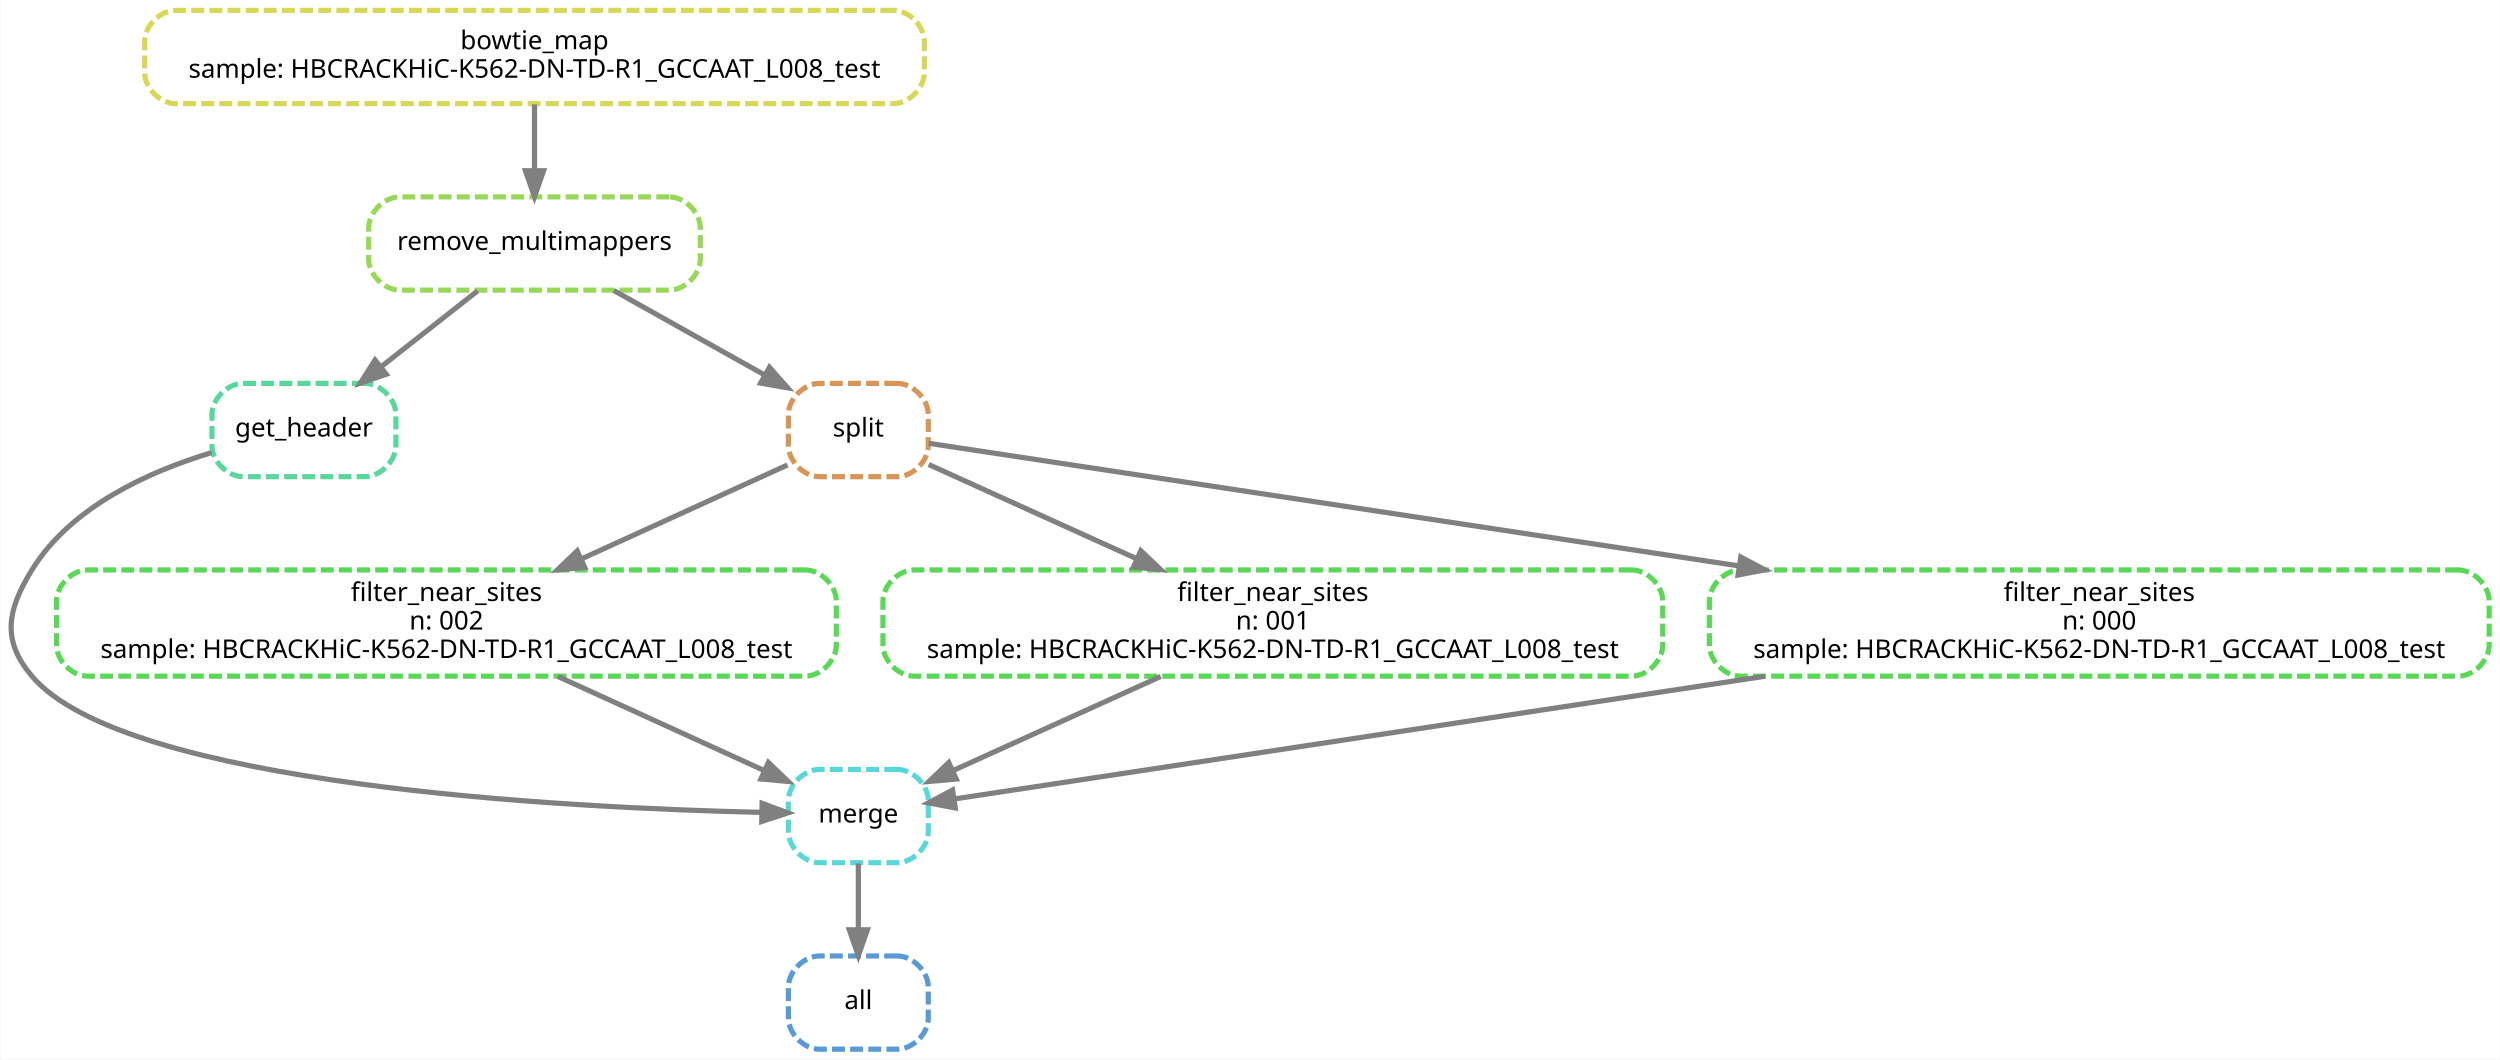
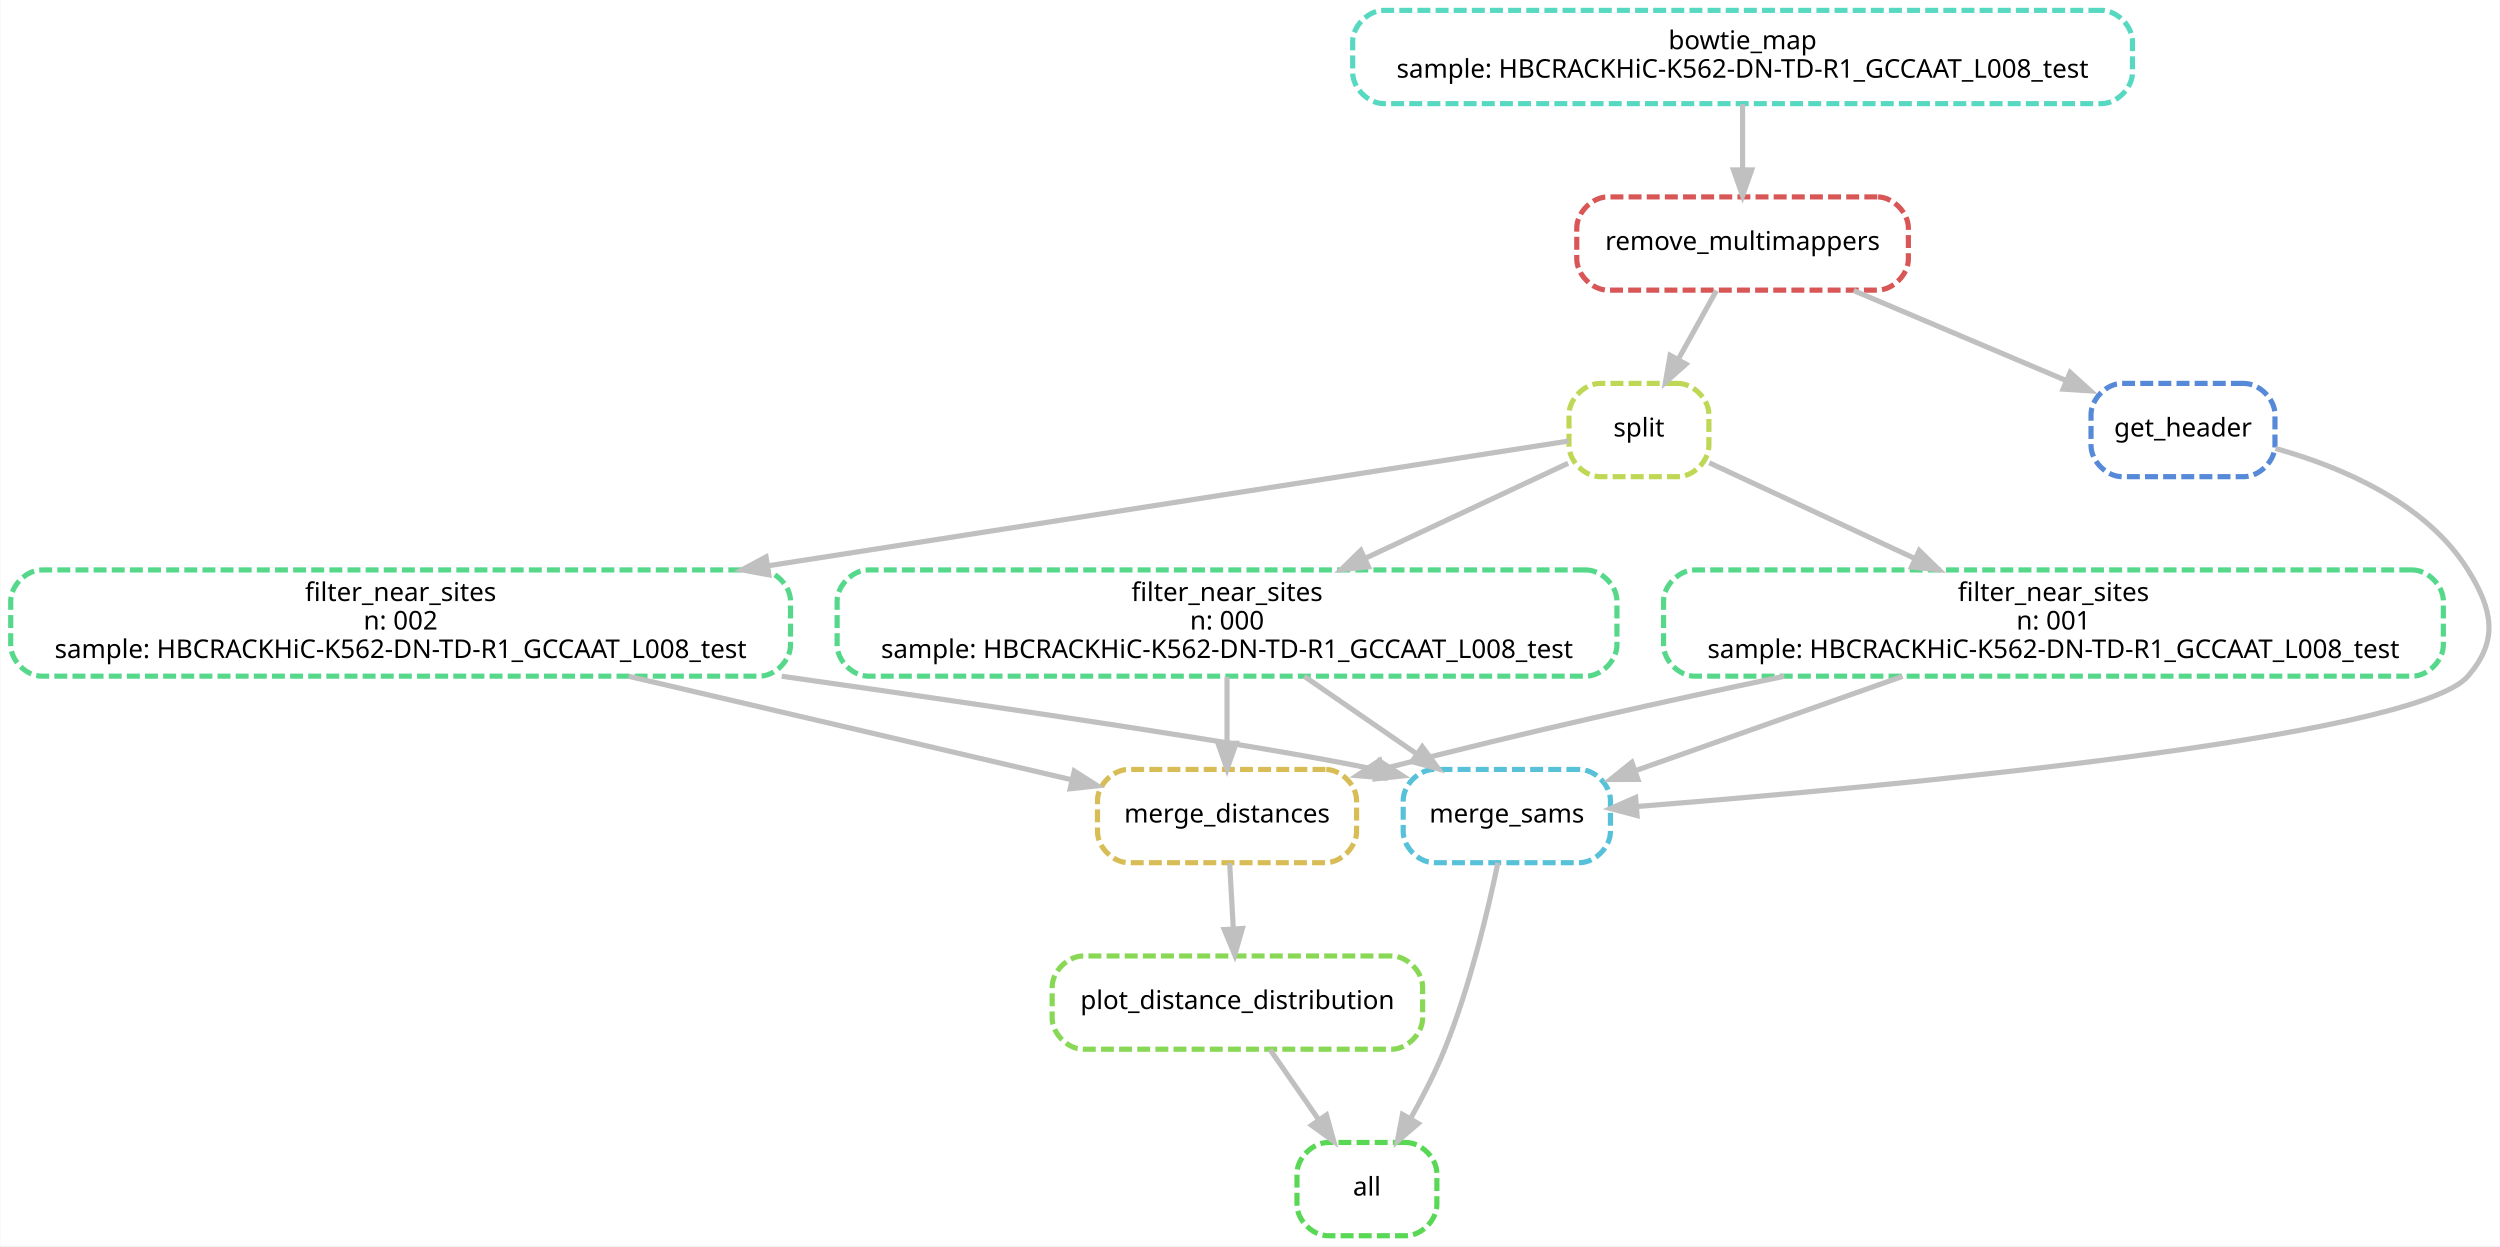
- <svg xmlns="http://www.w3.org/2000/svg" width="965pt" height="409pt" viewBox="0.00 0.00 964.64 409.00">
-   <g id="graph0" class="graph" transform="scale(1 1) rotate(0) translate(4 405)">
-     <polygon fill="white" stroke="none" points="-4,4 -4,-405 960.639,-405 960.639,4 -4,4" />
+ <svg xmlns="http://www.w3.org/2000/svg" width="965pt" height="481pt" viewBox="0.00 0.00 964.73 481.00">
+   <g id="graph0" class="graph" transform="scale(1 1) rotate(0) translate(4 477)">
+     <polygon fill="#ffffff" stroke="transparent" points="-4,4 -4,-477 960.727,-477 960.727,4 -4,4" />
    <g id="node1" class="node">
-       <path fill="none" stroke="#569ad8" stroke-width="2" stroke-dasharray="5,2" d="M342.139,-36C342.139,-36 312.139,-36 312.139,-36 306.139,-36 300.139,-30 300.139,-24 300.139,-24 300.139,-12 300.139,-12 300.139,-6 306.139,-0 312.139,-0 312.139,-0 342.139,-0 342.139,-0 348.139,-0 354.139,-6 354.139,-12 354.139,-12 354.139,-24 354.139,-24 354.139,-30 348.139,-36 342.139,-36" />
-       <text text-anchor="middle" x="327.139" y="-15.5" font-family="sans" font-size="10.00">all</text>
+       <path fill="none" stroke="#59d856" stroke-width="2" stroke-dasharray="5,2" d="M538.5,-36C538.5,-36 508.5,-36 508.5,-36 502.5,-36 496.5,-30 496.5,-24 496.5,-24 496.5,-12 496.5,-12 496.5,-6 502.5,0 508.5,0 508.5,0 538.5,0 538.5,0 544.5,0 550.5,-6 550.5,-12 550.5,-12 550.5,-24 550.5,-24 550.5,-30 544.5,-36 538.5,-36" />
+       <text text-anchor="middle" x="523.5" y="-15.5" font-family="sans" font-size="10.00" fill="#000000">all</text>
    </g>
    <g id="node2" class="node">
-       <path fill="none" stroke="#56d8d8" stroke-width="2" stroke-dasharray="5,2" d="M342.139,-108C342.139,-108 312.139,-108 312.139,-108 306.139,-108 300.139,-102 300.139,-96 300.139,-96 300.139,-84 300.139,-84 300.139,-78 306.139,-72 312.139,-72 312.139,-72 342.139,-72 342.139,-72 348.139,-72 354.139,-78 354.139,-84 354.139,-84 354.139,-96 354.139,-96 354.139,-102 348.139,-108 342.139,-108" />
-       <text text-anchor="middle" x="327.139" y="-87.5" font-family="sans" font-size="10.00">merge</text>
+       <path fill="none" stroke="#88d856" stroke-width="2" stroke-dasharray="5,2" d="M533,-108C533,-108 414,-108 414,-108 408,-108 402,-102 402,-96 402,-96 402,-84 402,-84 402,-78 408,-72 414,-72 414,-72 533,-72 533,-72 539,-72 545,-78 545,-84 545,-84 545,-96 545,-96 545,-102 539,-108 533,-108" />
+       <text text-anchor="middle" x="473.5" y="-87.5" font-family="sans" font-size="10.00" fill="#000000">plot_distance_distribution</text>
    </g>
    <g id="edge1" class="edge">
-       <path fill="none" stroke="grey" stroke-width="2" d="M327.139,-71.697C327.139,-63.983 327.139,-54.712 327.139,-46.112" />
-       <polygon fill="grey" stroke="grey" stroke-width="2" points="330.639,-46.104 327.139,-36.104 323.639,-46.104 330.639,-46.104" />
+       <path fill="none" stroke="#c0c0c0" stroke-width="2" d="M486.117,-71.831C491.817,-63.623 498.666,-53.761 504.936,-44.732" />
+       <polygon fill="#c0c0c0" stroke="#c0c0c0" stroke-width="2" points="507.884,-46.623 510.713,-36.413 502.134,-42.631 507.884,-46.623" />
    </g>
    <g id="node3" class="node">
-       <path fill="none" stroke="#59d856" stroke-width="2" stroke-dasharray="5,2" d="M306.639,-185C306.639,-185 29.639,-185 29.639,-185 23.639,-185 17.639,-179 17.639,-173 17.639,-173 17.639,-156 17.639,-156 17.639,-150 23.639,-144 29.639,-144 29.639,-144 306.639,-144 306.639,-144 312.639,-144 318.639,-150 318.639,-156 318.639,-156 318.639,-173 318.639,-173 318.639,-179 312.639,-185 306.639,-185" />
-       <text text-anchor="middle" x="168.139" y="-173" font-family="sans" font-size="10.00">filter_near_sites</text>
-       <text text-anchor="middle" x="168.139" y="-162" font-family="sans" font-size="10.00">n: 002</text>
-       <text text-anchor="middle" x="168.139" y="-151" font-family="sans" font-size="10.00">sample: HBCRACKHiC-K562-DN-TD-R1_GCCAAT_L008_test</text>
+       <path fill="none" stroke="#56c1d8" stroke-width="2" stroke-dasharray="5,2" d="M605.5,-180C605.5,-180 549.5,-180 549.5,-180 543.5,-180 537.5,-174 537.5,-168 537.5,-168 537.5,-156 537.5,-156 537.5,-150 543.5,-144 549.5,-144 549.5,-144 605.5,-144 605.5,-144 611.5,-144 617.5,-150 617.5,-156 617.5,-156 617.5,-168 617.5,-168 617.5,-174 611.5,-180 605.5,-180" />
+       <text text-anchor="middle" x="577.5" y="-159.5" font-family="sans" font-size="10.00" fill="#000000">merge_sams</text>
    </g>
    <g id="edge2" class="edge">
-       <path fill="none" stroke="grey" stroke-width="2" d="M211.167,-143.88C236.063,-132.528 267.053,-118.398 290.732,-107.601" />
-       <polygon fill="grey" stroke="grey" stroke-width="2" points="292.422,-110.677 300.068,-103.344 289.518,-104.308 292.422,-110.677" />
+       <path fill="none" stroke="#c0c0c0" stroke-width="2" d="M574.066,-143.99C570.229,-125.514 563.25,-96.141 553.5,-72 549.843,-62.945 544.991,-53.499 540.258,-45.086" />
+       <polygon fill="#c0c0c0" stroke="#c0c0c0" stroke-width="2" points="543.28,-43.319 535.231,-36.43 537.227,-46.835 543.28,-43.319" />
    </g>
    <g id="node4" class="node">
-       <path fill="none" stroke="#56d89a" stroke-width="2" stroke-dasharray="5,2" d="M136.639,-257C136.639,-257 89.639,-257 89.639,-257 83.639,-257 77.639,-251 77.639,-245 77.639,-245 77.639,-233 77.639,-233 77.639,-227 83.639,-221 89.639,-221 89.639,-221 136.639,-221 136.639,-221 142.639,-221 148.639,-227 148.639,-233 148.639,-233 148.639,-245 148.639,-245 148.639,-251 142.639,-257 136.639,-257" />
-       <text text-anchor="middle" x="113.139" y="-236.5" font-family="sans" font-size="10.00">get_header</text>
+       <path fill="none" stroke="#d8bc56" stroke-width="2" stroke-dasharray="5,2" d="M507.5,-180C507.5,-180 431.5,-180 431.5,-180 425.5,-180 419.5,-174 419.5,-168 419.5,-168 419.5,-156 419.5,-156 419.5,-150 425.5,-144 431.5,-144 431.5,-144 507.5,-144 507.5,-144 513.5,-144 519.5,-150 519.5,-156 519.5,-156 519.5,-168 519.5,-168 519.5,-174 513.5,-180 507.5,-180" />
+       <text text-anchor="middle" x="469.5" y="-159.5" font-family="sans" font-size="10.00" fill="#000000">merge_distances</text>
    </g>
    <g id="edge3" class="edge">
-       <path fill="none" stroke="grey" stroke-width="2" d="M77.487,-230.29C53.335,-223.012 23.176,-209.434 8.139,-185 -1.411,-169.481 -3.643,-157.901 8.139,-144 43.891,-101.818 213.499,-93.171 289.797,-91.426" />
-       <polygon fill="grey" stroke="grey" stroke-width="2" points="289.993,-94.923 299.92,-91.223 289.852,-87.924 289.993,-94.923" />
+       <path fill="none" stroke="#c0c0c0" stroke-width="2" d="M470.509,-143.831C470.937,-136.131 471.446,-126.974 471.921,-118.417" />
+       <polygon fill="#c0c0c0" stroke="#c0c0c0" stroke-width="2" points="475.417,-118.592 472.477,-108.413 468.428,-118.204 475.417,-118.592" />
    </g>
    <g id="node5" class="node">
-       <path fill="none" stroke="#59d856" stroke-width="2" stroke-dasharray="5,2" d="M625.639,-185C625.639,-185 348.639,-185 348.639,-185 342.639,-185 336.639,-179 336.639,-173 336.639,-173 336.639,-156 336.639,-156 336.639,-150 342.639,-144 348.639,-144 348.639,-144 625.639,-144 625.639,-144 631.639,-144 637.639,-150 637.639,-156 637.639,-156 637.639,-173 637.639,-173 637.639,-179 631.639,-185 625.639,-185" />
-       <text text-anchor="middle" x="487.139" y="-173" font-family="sans" font-size="10.00">filter_near_sites</text>
-       <text text-anchor="middle" x="487.139" y="-162" font-family="sans" font-size="10.00">n: 001</text>
-       <text text-anchor="middle" x="487.139" y="-151" font-family="sans" font-size="10.00">sample: HBCRACKHiC-K562-DN-TD-R1_GCCAAT_L008_test</text>
+       <path fill="none" stroke="#56d88a" stroke-width="2" stroke-dasharray="5,2" d="M289,-257C289,-257 12,-257 12,-257 6,-257 0,-251 0,-245 0,-245 0,-228 0,-228 0,-222 6,-216 12,-216 12,-216 289,-216 289,-216 295,-216 301,-222 301,-228 301,-228 301,-245 301,-245 301,-251 295,-257 289,-257" />
+       <text text-anchor="middle" x="150.5" y="-245" font-family="sans" font-size="10.00" fill="#000000">filter_near_sites</text>
+       <text text-anchor="middle" x="150.5" y="-234" font-family="sans" font-size="10.00" fill="#000000">n: 002</text>
+       <text text-anchor="middle" x="150.5" y="-223" font-family="sans" font-size="10.00" fill="#000000">sample: HBCRACKHiC-K562-DN-TD-R1_GCCAAT_L008_test</text>
    </g>
    <g id="edge4" class="edge">
-       <path fill="none" stroke="grey" stroke-width="2" d="M443.841,-143.88C418.788,-132.528 387.604,-118.398 363.775,-107.601" />
-       <polygon fill="grey" stroke="grey" stroke-width="2" points="364.933,-104.283 354.38,-103.344 362.044,-110.659 364.933,-104.283" />
+       <path fill="none" stroke="#c0c0c0" stroke-width="2" d="M297.6,-215.972C385.595,-203.461 486.743,-188.597 527.497,-179.806" />
+       <polygon fill="#c0c0c0" stroke="#c0c0c0" stroke-width="2" points="528.395,-183.19 537.329,-177.494 526.793,-176.376 528.395,-183.19" />
+     </g>
+     <g id="edge8" class="edge">
+       <path fill="none" stroke="#c0c0c0" stroke-width="2" d="M238.513,-215.945C292.919,-203.239 361.317,-187.265 409.519,-176.008" />
+       <polygon fill="#c0c0c0" stroke="#c0c0c0" stroke-width="2" points="410.544,-179.363 419.486,-173.68 408.952,-172.546 410.544,-179.363" />
    </g>
    <g id="node6" class="node">
-       <path fill="none" stroke="#59d856" stroke-width="2" stroke-dasharray="5,2" d="M944.639,-185C944.639,-185 667.639,-185 667.639,-185 661.639,-185 655.639,-179 655.639,-173 655.639,-173 655.639,-156 655.639,-156 655.639,-150 661.639,-144 667.639,-144 667.639,-144 944.639,-144 944.639,-144 950.639,-144 956.639,-150 956.639,-156 956.639,-156 956.639,-173 956.639,-173 956.639,-179 950.639,-185 944.639,-185" />
-       <text text-anchor="middle" x="806.139" y="-173" font-family="sans" font-size="10.00">filter_near_sites</text>
-       <text text-anchor="middle" x="806.139" y="-162" font-family="sans" font-size="10.00">n: 000</text>
-       <text text-anchor="middle" x="806.139" y="-151" font-family="sans" font-size="10.00">sample: HBCRACKHiC-K562-DN-TD-R1_GCCAAT_L008_test</text>
+       <path fill="none" stroke="#56d88a" stroke-width="2" stroke-dasharray="5,2" d="M608,-257C608,-257 331,-257 331,-257 325,-257 319,-251 319,-245 319,-245 319,-228 319,-228 319,-222 325,-216 331,-216 331,-216 608,-216 608,-216 614,-216 620,-222 620,-228 620,-228 620,-245 620,-245 620,-251 614,-257 608,-257" />
+       <text text-anchor="middle" x="469.5" y="-245" font-family="sans" font-size="10.00" fill="#000000">filter_near_sites</text>
+       <text text-anchor="middle" x="469.5" y="-234" font-family="sans" font-size="10.00" fill="#000000">n: 000</text>
+       <text text-anchor="middle" x="469.5" y="-223" font-family="sans" font-size="10.00" fill="#000000">sample: HBCRACKHiC-K562-DN-TD-R1_GCCAAT_L008_test</text>
    </g>
    <g id="edge5" class="edge">
-       <path fill="none" stroke="grey" stroke-width="2" d="M677.146,-143.976C571.936,-128.052 430.287,-106.612 364.103,-96.595" />
-       <polygon fill="grey" stroke="grey" stroke-width="2" points="364.557,-93.124 354.145,-95.088 363.509,-100.045 364.557,-93.124" />
+       <path fill="none" stroke="#c0c0c0" stroke-width="2" d="M499.297,-215.945C512.741,-206.672 528.707,-195.658 542.697,-186.007" />
+       <polygon fill="#c0c0c0" stroke="#c0c0c0" stroke-width="2" points="544.869,-188.762 551.113,-180.202 540.894,-183 544.869,-188.762" />
+     </g>
+     <g id="edge9" class="edge">
+       <path fill="none" stroke="#c0c0c0" stroke-width="2" d="M469.5,-215.748C469.5,-207.877 469.5,-198.774 469.5,-190.323" />
+       <polygon fill="#c0c0c0" stroke="#c0c0c0" stroke-width="2" points="473,-190.109 469.5,-180.109 466,-190.109 473,-190.109" />
    </g>
    <g id="node7" class="node">
-       <path fill="none" stroke="#d89556" stroke-width="2" stroke-dasharray="5,2" d="M342.139,-257C342.139,-257 312.139,-257 312.139,-257 306.139,-257 300.139,-251 300.139,-245 300.139,-245 300.139,-233 300.139,-233 300.139,-227 306.139,-221 312.139,-221 312.139,-221 342.139,-221 342.139,-221 348.139,-221 354.139,-227 354.139,-233 354.139,-233 354.139,-245 354.139,-245 354.139,-251 348.139,-257 342.139,-257" />
-       <text text-anchor="middle" x="327.139" y="-236.5" font-family="sans" font-size="10.00">split</text>
+       <path fill="none" stroke="#56d88a" stroke-width="2" stroke-dasharray="5,2" d="M927,-257C927,-257 650,-257 650,-257 644,-257 638,-251 638,-245 638,-245 638,-228 638,-228 638,-222 644,-216 650,-216 650,-216 927,-216 927,-216 933,-216 939,-222 939,-228 939,-228 939,-245 939,-245 939,-251 933,-257 927,-257" />
+       <text text-anchor="middle" x="788.5" y="-245" font-family="sans" font-size="10.00" fill="#000000">filter_near_sites</text>
+       <text text-anchor="middle" x="788.5" y="-234" font-family="sans" font-size="10.00" fill="#000000">n: 001</text>
+       <text text-anchor="middle" x="788.5" y="-223" font-family="sans" font-size="10.00" fill="#000000">sample: HBCRACKHiC-K562-DN-TD-R1_GCCAAT_L008_test</text>
    </g>
    <g id="edge6" class="edge">
-       <path fill="none" stroke="grey" stroke-width="2" d="M299.806,-225.537C277.964,-215.577 246.716,-201.329 220.143,-189.212" />
-       <polygon fill="grey" stroke="grey" stroke-width="2" points="221.512,-185.99 210.961,-185.026 218.608,-192.359 221.512,-185.99" />
+       <path fill="none" stroke="#c0c0c0" stroke-width="2" d="M730.285,-215.945C697.924,-204.519 658.08,-190.451 627.195,-179.547" />
+       <polygon fill="#c0c0c0" stroke="#c0c0c0" stroke-width="2" points="628.098,-176.154 617.504,-176.124 625.768,-182.754 628.098,-176.154" />
    </g>
-     <g id="edge8" class="edge">
-       <path fill="none" stroke="grey" stroke-width="2" d="M354.281,-225.701C376.213,-215.763 407.74,-201.478 434.578,-189.317" />
-       <polygon fill="grey" stroke="grey" stroke-width="2" points="436.188,-192.43 443.852,-185.114 433.299,-186.054 436.188,-192.43" />
-     </g>
-     <g id="edge9" class="edge">
-       <path fill="none" stroke="grey" stroke-width="2" d="M354.265,-233.894C413.375,-224.948 557.294,-203.165 666.959,-186.566" />
-       <polygon fill="grey" stroke="grey" stroke-width="2" points="667.763,-189.984 677.126,-185.027 666.715,-183.063 667.763,-189.984" />
+     <g id="edge10" class="edge">
+       <path fill="none" stroke="#c0c0c0" stroke-width="2" d="M684.605,-215.962C639.451,-206.543 585.803,-194.694 529.44,-180.152" />
+       <polygon fill="#c0c0c0" stroke="#c0c0c0" stroke-width="2" points="530.191,-176.731 519.632,-177.601 528.429,-183.505 530.191,-176.731" />
    </g>
    <g id="node8" class="node">
-       <path fill="none" stroke="#97d856" stroke-width="2" stroke-dasharray="5,2" d="M254.139,-329C254.139,-329 150.139,-329 150.139,-329 144.139,-329 138.139,-323 138.139,-317 138.139,-317 138.139,-305 138.139,-305 138.139,-299 144.139,-293 150.139,-293 150.139,-293 254.139,-293 254.139,-293 260.139,-293 266.139,-299 266.139,-305 266.139,-305 266.139,-317 266.139,-317 266.139,-323 260.139,-329 254.139,-329" />
-       <text text-anchor="middle" x="202.139" y="-308.5" font-family="sans" font-size="10.00">remove_multimappers</text>
+       <path fill="none" stroke="#568ad8" stroke-width="2" stroke-dasharray="5,2" d="M862,-329C862,-329 815,-329 815,-329 809,-329 803,-323 803,-317 803,-317 803,-305 803,-305 803,-299 809,-293 815,-293 815,-293 862,-293 862,-293 868,-293 874,-299 874,-305 874,-305 874,-317 874,-317 874,-323 868,-329 862,-329" />
+       <text text-anchor="middle" x="838.5" y="-308.5" font-family="sans" font-size="10.00" fill="#000000">get_header</text>
    </g>
    <g id="edge7" class="edge">
-       <path fill="none" stroke="grey" stroke-width="2" d="M180.139,-292.697C168.93,-283.881 155.137,-273.032 142.985,-263.474" />
-       <polygon fill="grey" stroke="grey" stroke-width="2" points="144.91,-260.535 134.886,-257.104 140.582,-266.038 144.91,-260.535" />
-     </g>
-     <g id="edge10" class="edge">
-       <path fill="none" stroke="grey" stroke-width="2" d="M232.718,-292.876C250.358,-282.998 272.636,-270.522 291.121,-260.17" />
-       <polygon fill="grey" stroke="grey" stroke-width="2" points="292.84,-263.219 299.855,-255.279 289.419,-257.112 292.84,-263.219" />
+       <path fill="none" stroke="#c0c0c0" stroke-width="2" d="M874.205,-303.892C899.747,-296.74 932.356,-282.91 948.5,-257 958.136,-241.534 960.421,-229.782 948.5,-216 927.778,-192.044 724.066,-173.298 627.628,-165.689" />
+       <polygon fill="#c0c0c0" stroke="#c0c0c0" stroke-width="2" points="627.769,-162.19 617.527,-164.902 627.225,-169.169 627.769,-162.19" />
    </g>
    <g id="node9" class="node">
-       <path fill="none" stroke="#d6d856" stroke-width="2" stroke-dasharray="5,2" d="M340.639,-401C340.639,-401 63.639,-401 63.639,-401 57.639,-401 51.639,-395 51.639,-389 51.639,-389 51.639,-377 51.639,-377 51.639,-371 57.639,-365 63.639,-365 63.639,-365 340.639,-365 340.639,-365 346.639,-365 352.639,-371 352.639,-377 352.639,-377 352.639,-389 352.639,-389 352.639,-395 346.639,-401 340.639,-401" />
-       <text text-anchor="middle" x="202.139" y="-386" font-family="sans" font-size="10.00">bowtie_map</text>
-       <text text-anchor="middle" x="202.139" y="-375" font-family="sans" font-size="10.00">sample: HBCRACKHiC-K562-DN-TD-R1_GCCAAT_L008_test</text>
+       <path fill="none" stroke="#bed856" stroke-width="2" stroke-dasharray="5,2" d="M643.5,-329C643.5,-329 613.5,-329 613.5,-329 607.5,-329 601.5,-323 601.5,-317 601.5,-317 601.5,-305 601.5,-305 601.5,-299 607.5,-293 613.5,-293 613.5,-293 643.5,-293 643.5,-293 649.5,-293 655.5,-299 655.5,-305 655.5,-305 655.5,-317 655.5,-317 655.5,-323 649.5,-329 643.5,-329" />
+       <text text-anchor="middle" x="628.5" y="-308.5" font-family="sans" font-size="10.00" fill="#000000">split</text>
    </g>
    <g id="edge11" class="edge">
-       <path fill="none" stroke="grey" stroke-width="2" d="M202.139,-364.697C202.139,-356.983 202.139,-347.712 202.139,-339.112" />
-       <polygon fill="grey" stroke="grey" stroke-width="2" points="205.639,-339.104 202.139,-329.104 198.639,-339.104 205.639,-339.104" />
+       <path fill="none" stroke="#c0c0c0" stroke-width="2" d="M601.431,-306.781C542.971,-297.67 401.384,-275.602 292.329,-258.605" />
+       <polygon fill="#c0c0c0" stroke="#c0c0c0" stroke-width="2" points="292.634,-255.111 282.214,-257.029 291.556,-262.027 292.634,-255.111" />
+     </g>
+     <g id="edge12" class="edge">
+       <path fill="none" stroke="#c0c0c0" stroke-width="2" d="M601.167,-298.193C579.643,-288.108 548.984,-273.743 522.666,-261.411" />
+       <polygon fill="#c0c0c0" stroke="#c0c0c0" stroke-width="2" points="524.101,-258.218 513.56,-257.145 521.13,-264.557 524.101,-258.218" />
+     </g>
+     <g id="edge13" class="edge">
+       <path fill="none" stroke="#c0c0c0" stroke-width="2" d="M655.642,-298.362C677.335,-288.261 708.414,-273.79 735.059,-261.383" />
+       <polygon fill="#c0c0c0" stroke="#c0c0c0" stroke-width="2" points="736.688,-264.486 744.276,-257.092 733.733,-258.14 736.688,-264.486" />
+     </g>
+     <g id="node10" class="node">
+       <path fill="none" stroke="#d85656" stroke-width="2" stroke-dasharray="5,2" d="M720.5,-401C720.5,-401 616.5,-401 616.5,-401 610.5,-401 604.5,-395 604.5,-389 604.5,-389 604.5,-377 604.5,-377 604.5,-371 610.5,-365 616.5,-365 616.5,-365 720.5,-365 720.5,-365 726.5,-365 732.5,-371 732.5,-377 732.5,-377 732.5,-389 732.5,-389 732.5,-395 726.5,-401 720.5,-401" />
+       <text text-anchor="middle" x="668.5" y="-380.5" font-family="sans" font-size="10.00" fill="#000000">remove_multimappers</text>
+     </g>
+     <g id="edge14" class="edge">
+       <path fill="none" stroke="#c0c0c0" stroke-width="2" d="M711.398,-364.831C736.43,-354.23 767.979,-340.868 793.382,-330.109" />
+       <polygon fill="#c0c0c0" stroke="#c0c0c0" stroke-width="2" points="794.948,-333.247 802.791,-326.124 792.218,-326.801 794.948,-333.247" />
+     </g>
+     <g id="edge15" class="edge">
+       <path fill="none" stroke="#c0c0c0" stroke-width="2" d="M658.406,-364.831C653.94,-356.793 648.592,-347.167 643.662,-338.292" />
+       <polygon fill="#c0c0c0" stroke="#c0c0c0" stroke-width="2" points="646.646,-336.455 638.73,-329.413 640.527,-339.855 646.646,-336.455" />
+     </g>
+     <g id="node11" class="node">
+       <path fill="none" stroke="#56d8c1" stroke-width="2" stroke-dasharray="5,2" d="M807,-473C807,-473 530,-473 530,-473 524,-473 518,-467 518,-461 518,-461 518,-449 518,-449 518,-443 524,-437 530,-437 530,-437 807,-437 807,-437 813,-437 819,-443 819,-449 819,-449 819,-461 819,-461 819,-467 813,-473 807,-473" />
+       <text text-anchor="middle" x="668.5" y="-458" font-family="sans" font-size="10.00" fill="#000000">bowtie_map</text>
+       <text text-anchor="middle" x="668.5" y="-447" font-family="sans" font-size="10.00" fill="#000000">sample: HBCRACKHiC-K562-DN-TD-R1_GCCAAT_L008_test</text>
+     </g>
+     <g id="edge16" class="edge">
+       <path fill="none" stroke="#c0c0c0" stroke-width="2" d="M668.5,-436.831C668.5,-429.131 668.5,-419.974 668.5,-411.417" />
+       <polygon fill="#c0c0c0" stroke="#c0c0c0" stroke-width="2" points="672,-411.413 668.5,-401.413 665,-411.413 672,-411.413" />
    </g>
  </g>
</svg>
